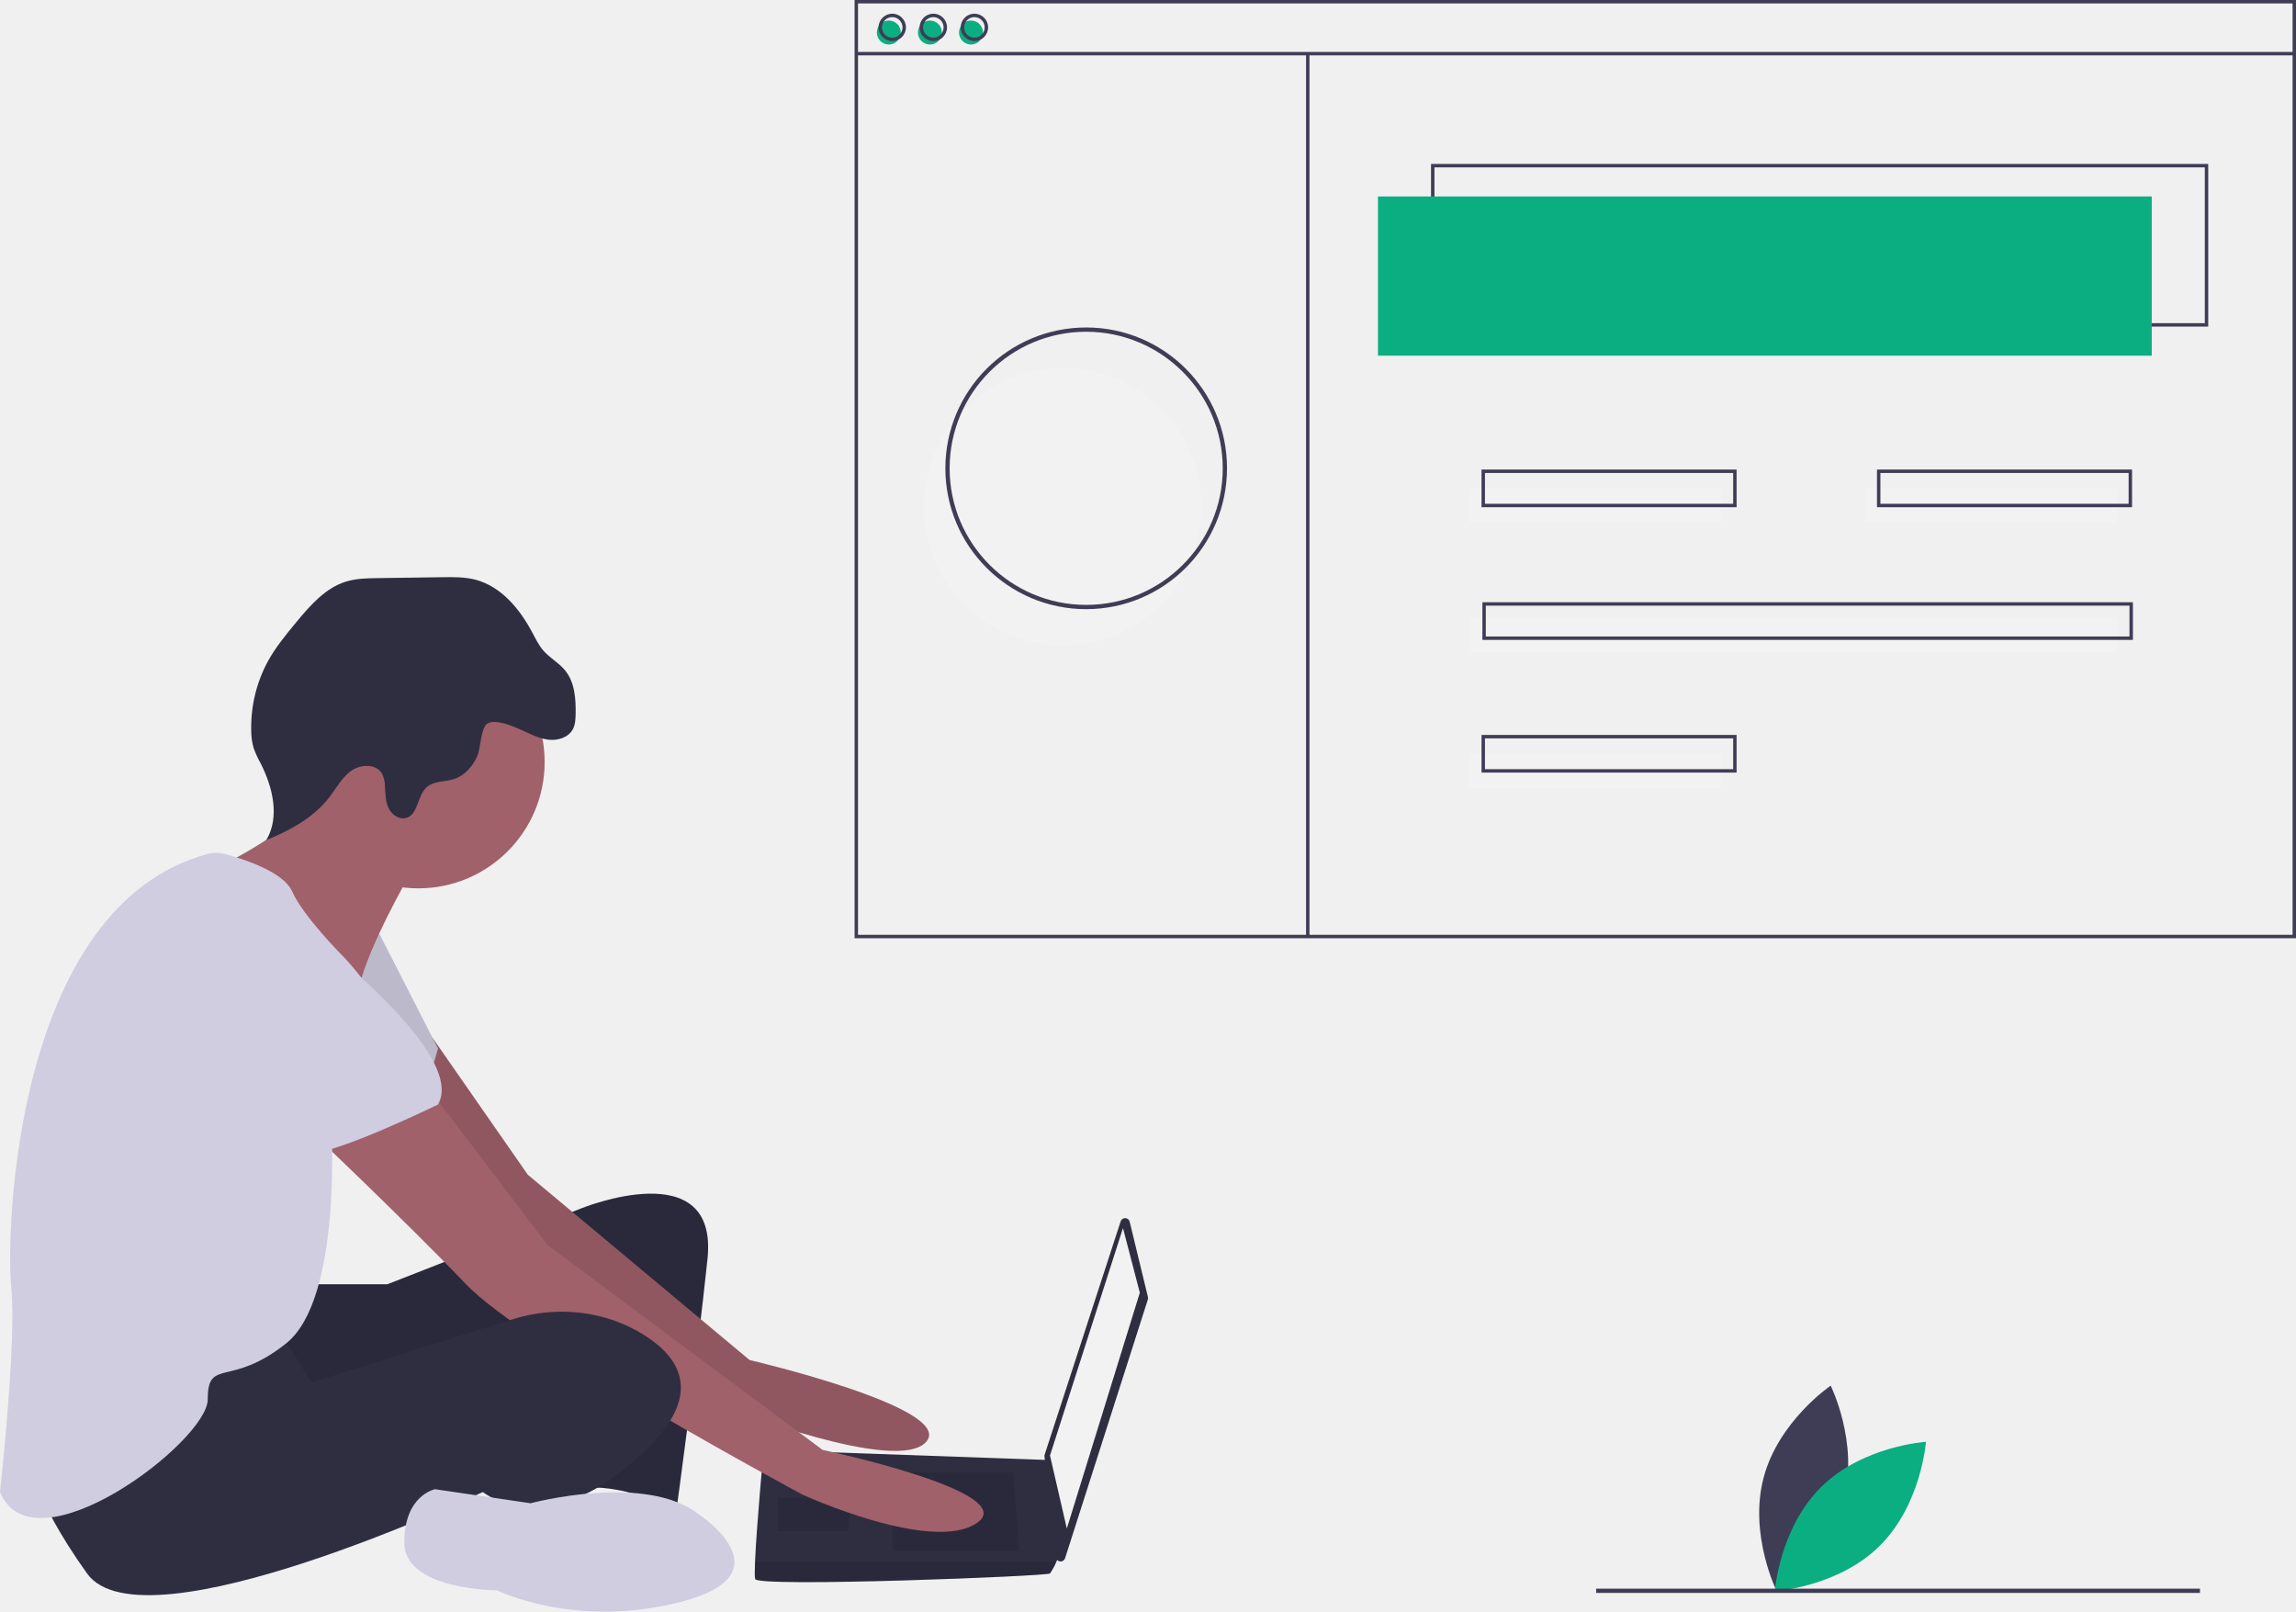
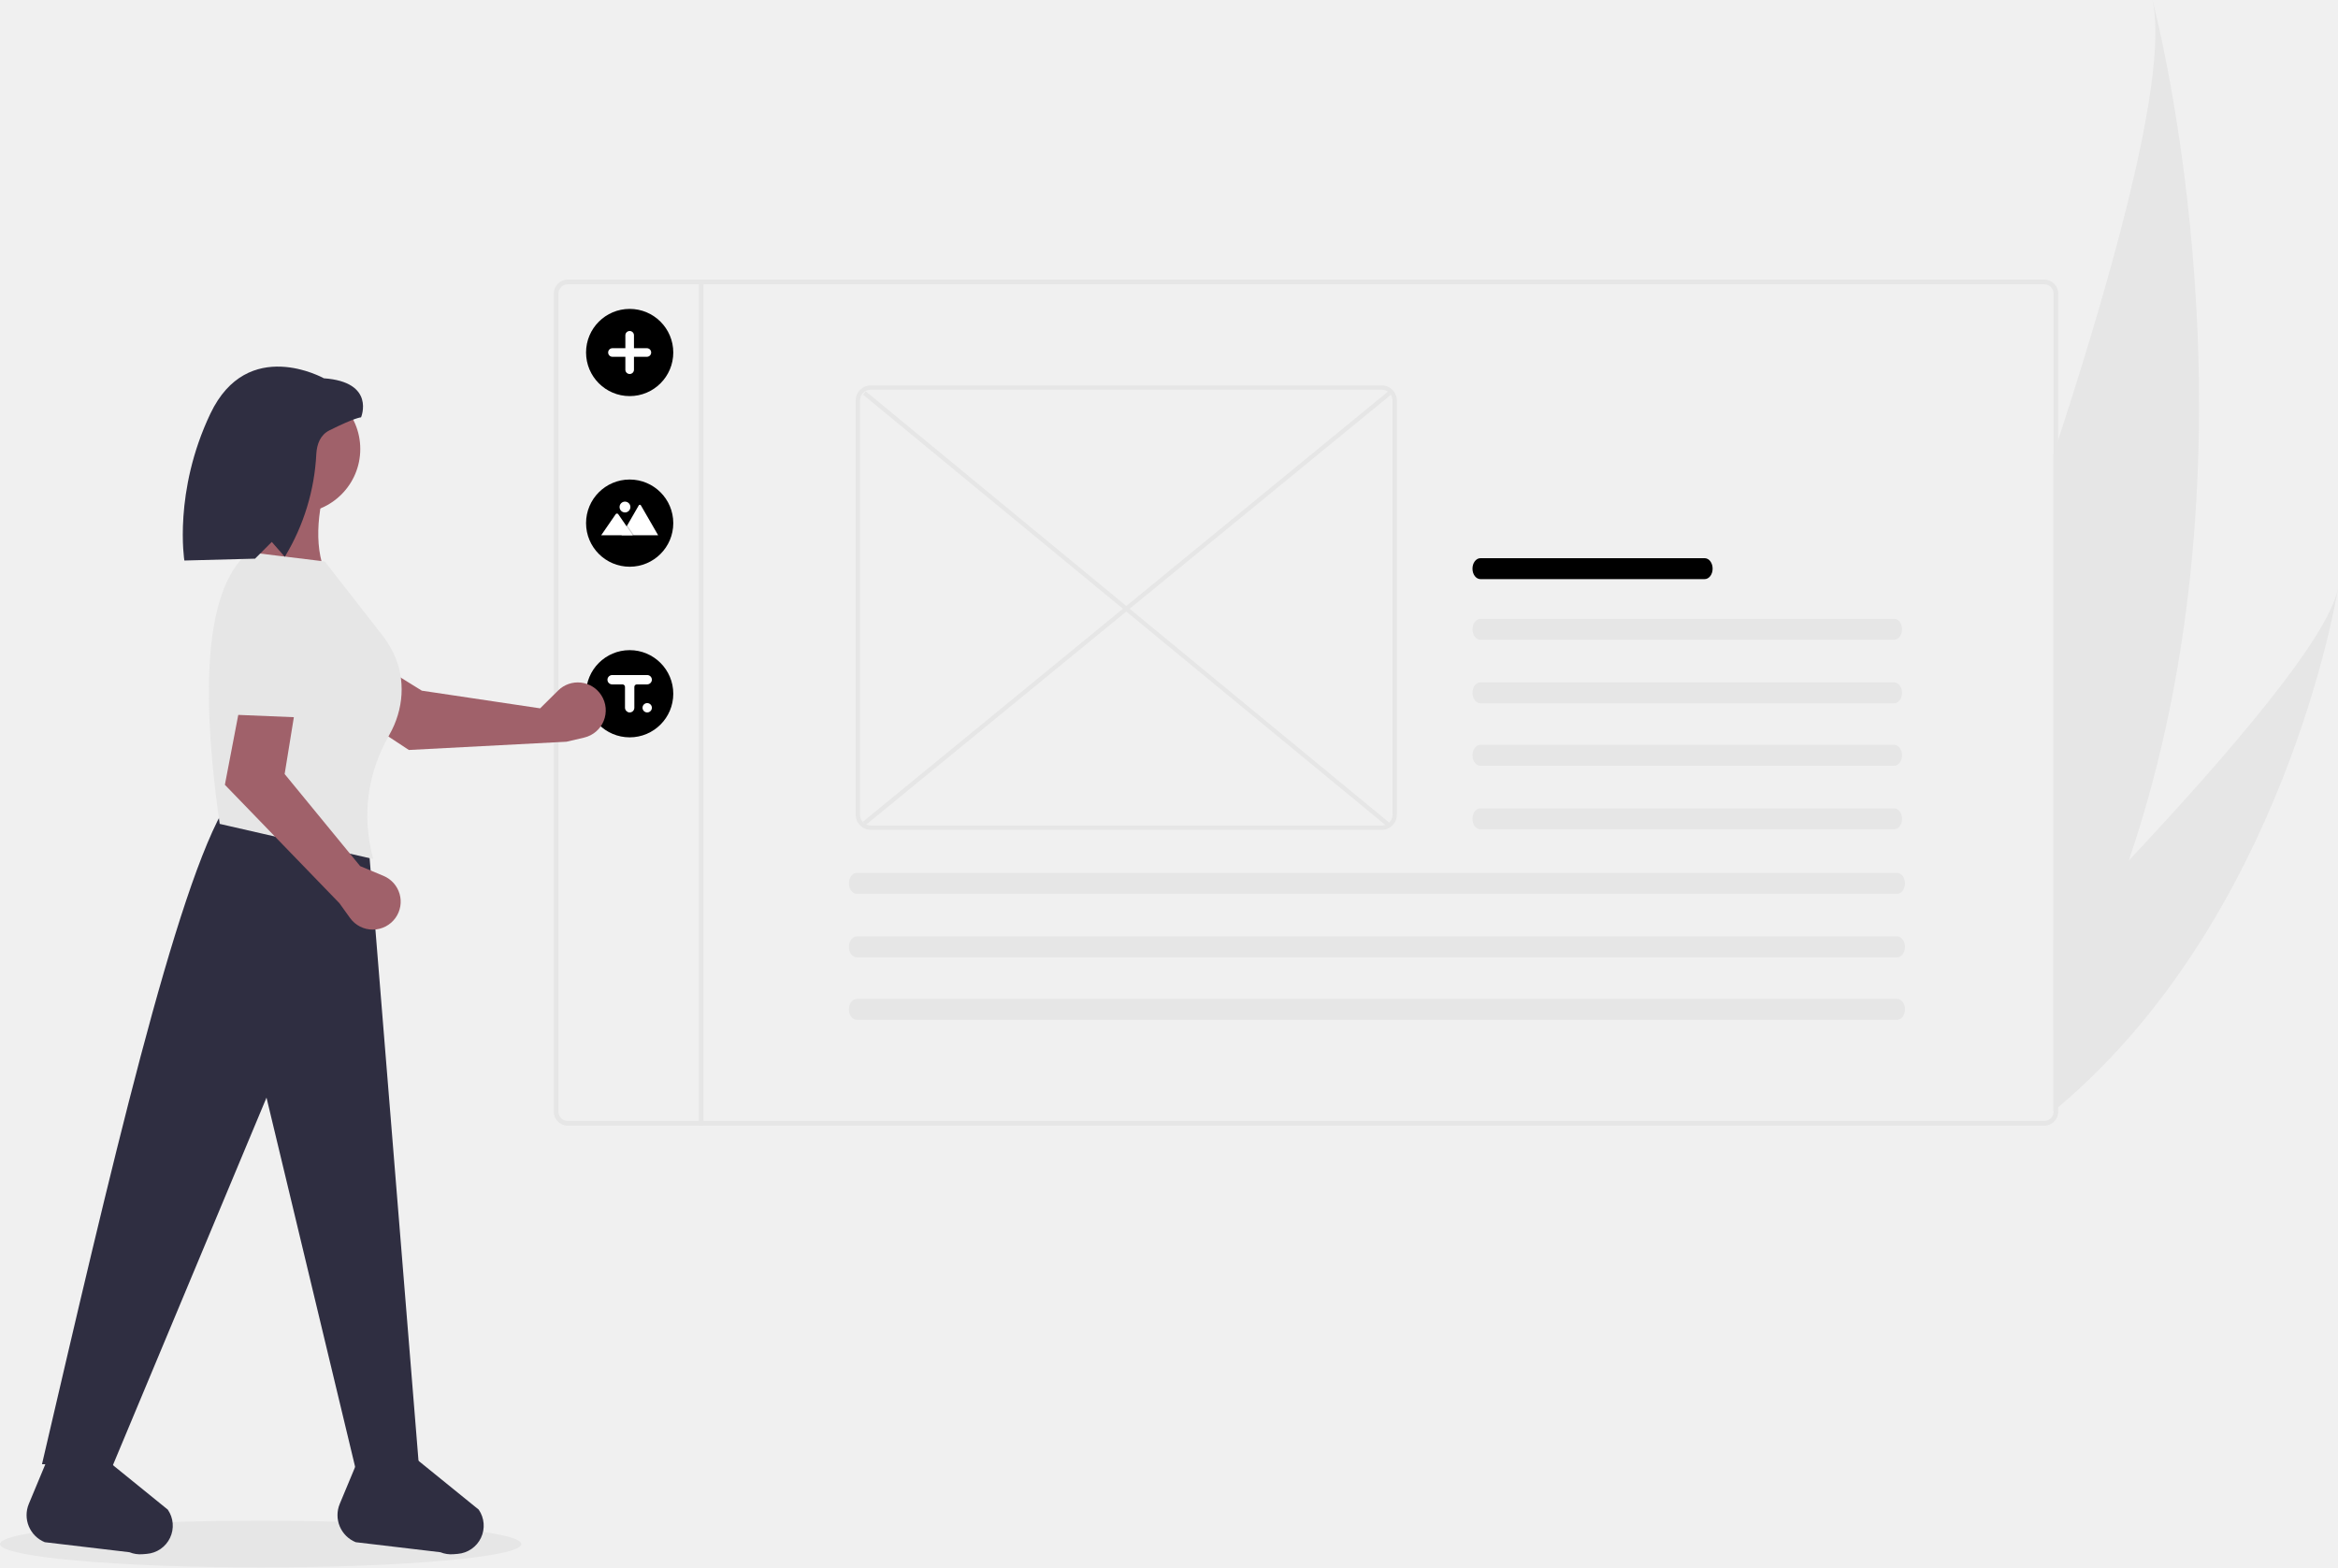
- <svg xmlns="http://www.w3.org/2000/svg" id="ade8c9af-7e2e-4eda-b5c8-b06129257226" data-name="Layer 1" width="1076.064" height="755.228" viewBox="0 0 1076.064 755.228">
-   <path d="M926.114,774.809c-6.985,26.598-31.459,43.22-31.459,43.22s-13.15-26.502-6.166-53.1,31.459-43.22,31.459-43.22S933.098,748.211,926.114,774.809Z" transform="translate(-61.96814 -72.38605)" fill="#3f3d56" />
-   <path d="M915.52,769.183c-19.563,19.327-21.751,48.831-21.751,48.831s29.528-1.831,49.091-21.159,21.751-48.831,21.751-48.831S935.082,749.855,915.52,769.183Z" transform="translate(-61.96814 -72.38605)" fill="#0bae81" />
-   <path d="M206.702,674.194h36.841l90.788-35.526s64.472-26.315,59.209,23.684-14.473,117.103-14.473,117.103-28.947-13.158-44.736-9.21-5.263-80.262-5.263-80.262-128.945,61.841-140.787,53.946-14.473-63.157-14.473-63.157Z" transform="translate(-61.96814 -72.38605)" fill="#2f2e41" />
-   <path d="M206.702,674.194h36.841l90.788-35.526s64.472-26.315,59.209,23.684-14.473,117.103-14.473,117.103-28.947-13.158-44.736-9.21-5.263-80.262-5.263-80.262-128.945,61.841-140.787,53.946-14.473-63.157-14.473-63.157Z" transform="translate(-61.96814 -72.38605)" opacity="0.1" />
-   <path d="M264.746,558.82l44.586,64.059L413.277,709.72s96.051,22.368,82.893,38.157S402.751,732.088,402.751,732.088s-119.735-86.84-123.682-93.419S231.702,570.249,231.702,570.249Z" transform="translate(-61.96814 -72.38605)" fill="#a0616a" />
-   <path d="M264.746,558.82l44.586,64.059L413.277,709.72s96.051,22.368,82.893,38.157S402.751,732.088,402.751,732.088s-119.735-86.84-123.682-93.419S231.702,570.249,231.702,570.249Z" transform="translate(-61.96814 -72.38605)" opacity="0.1" />
-   <path d="M238.281,507.092l28.947,56.578s-6.579,27.631-17.105,30.263-55.262-34.21-55.262-34.21Z" transform="translate(-61.96814 -72.38605)" fill="#d0cde1" />
-   <path d="M238.281,507.092l28.947,56.578s-6.579,27.631-17.105,30.263-55.262-34.21-55.262-34.21Z" transform="translate(-61.96814 -72.38605)" opacity="0.1" />
-   <path d="M591.419,644.9,599.97,680.172a2.203,2.203,0,0,1-.043,1.19L561.14,802.574a2.203,2.203,0,0,1-4.287-.423l-5.366-47.219a2.203,2.203,0,0,1,.094-.931L587.184,644.737A2.203,2.203,0,0,1,591.419,644.9Z" transform="translate(-61.96814 -72.38605)" fill="#2f2e41" />
-   <polygon points="526.306 575.493 534.2 605.756 499.99 716.28 492.096 682.07 526.306 575.493" fill="#f2f2f2" />
-   <path d="M415.909,812.35c1.316,3.947,136.839-1.316,138.155-2.632a28.561,28.561,0,0,0,2.895-5.263c1.237-2.632,2.368-5.263,2.368-5.263L554.064,756.588l-134.208-4.763s-3.355,36.105-4.039,52.631C415.646,808.626,415.646,811.56,415.909,812.35Z" transform="translate(-61.96814 -72.38605)" fill="#2f2e41" />
-   <polygon points="474.991 689.965 477.622 726.806 418.413 726.806 418.413 689.965 474.991 689.965" opacity="0.1" />
-   <polygon points="398.677 701.806 399.03 701.736 397.361 717.596 364.467 717.596 364.467 701.806 398.677 701.806" opacity="0.1" />
-   <path d="M415.909,812.35c1.316,3.947,136.839-1.316,138.155-2.632a28.561,28.561,0,0,0,2.895-5.263H415.817C415.646,808.626,415.646,811.56,415.909,812.35Z" transform="translate(-61.96814 -72.38605)" opacity="0.1" />
-   <circle cx="196.049" cy="357.076" r="59.209" fill="#a0616a" />
-   <path d="M254.07,482.093s-19.736,34.21-23.684,52.631-59.209-36.841-59.209-36.841l-7.237-19.079s51.973-24.342,48.025-44.078S254.07,482.093,254.07,482.093Z" transform="translate(-61.96814 -72.38605)" fill="#a0616a" />
-   <path d="M264.596,584.722l53.946,71.051,128.945,96.051s93.419,19.736,72.367,34.21-81.577-13.158-81.577-13.158S308.016,703.141,280.385,674.194s-78.946-77.63-78.946-77.63Z" transform="translate(-61.96814 -72.38605)" fill="#a0616a" />
-   <path d="M192.229,695.247,208.018,720.246l94.231-29.646c20.676-6.505,43.348-4.111,61.687,7.442,16.447,10.362,26.973,26.809,3.289,51.15-47.368,48.683-78.946,22.368-78.946,22.368S129.072,846.559,102.757,809.718s-27.631-55.262-27.631-55.262S176.44,691.299,192.229,695.247Z" transform="translate(-61.96814 -72.38605)" fill="#2f2e41" />
-   <path d="M389.593,782.087s42.104,27.631-7.895,40.789-86.84-5.263-86.84-5.263-43.42,0-43.42-22.368,14.473-25,14.473-25l44.736,6.579S364.594,762.351,389.593,782.087Z" transform="translate(-61.96814 -72.38605)" fill="#d0cde1" />
-   <path d="M306.589,414.568c4.03,1.797,8.026,3.923,12.408,4.444s9.371-1.008,11.444-4.903c1.12-2.104,1.248-4.578,1.3-6.961.158-7.225-.364-15.036-4.943-20.627-2.914-3.559-7.167-5.802-10.184-9.274-2.161-2.488-3.599-5.503-5.148-8.411-5.866-11.017-14.551-21.606-26.622-24.782-5.04-1.326-10.328-1.262-15.539-1.188l-30.397.429c-4.919.069-9.914.15-14.623,1.574-9.784,2.958-16.908,11.186-23.432,19.054-4.881,5.887-9.775,11.834-13.439,18.547a65.079,65.079,0,0,0-7.714,31.887,29.833,29.833,0,0,0,1.093,8.437,46.822,46.822,0,0,0,3.316,7.284c5.7,11.197,9.085,25.182,2.665,35.983,11.152-4.555,22.186-10.528,29.542-20.068,3.291-4.267,5.872-9.263,10.258-12.395s11.532-3.403,14.346,1.193a12.857,12.857,0,0,1,1.451,6.022c.206,3.45.2,7.033,1.663,10.164s4.947,5.658,8.273,4.721c5.729-1.614,5.18-10.406,9.593-14.4,3.351-3.033,8.521-2.453,12.826-3.83,5.016-1.604,8.779-5.95,10.924-10.759,1.63-3.656,1.606-13.223,4.691-15.203C294.208,409.022,303.004,412.969,306.589,414.568Z" transform="translate(-61.96814 -72.38605)" fill="#2f2e41" />
-   <path d="M159.24,472.562a15.616,15.616,0,0,1,8.128.021c8.446,2.268,27.38,8.27,31.44,17.405,5.263,11.842,23.684,30.263,23.684,30.263s25,25,19.736,42.104-25,36.841-25,36.841,5.263,81.577-21.052,102.63-36.841,6.579-36.841,26.315S77.757,809.718,61.968,771.561c0,0,7.895-71.051,5.263-96.051C64.638,650.871,68.434,497.145,159.24,472.562Z" transform="translate(-61.96814 -72.38605)" fill="#d0cde1" />
-   <path d="M201.439,505.777s80.262,59.209,65.788,84.209c0,0-48.683,23.684-59.209,22.368s-51.315-47.368-61.841-51.315S130.388,486.04,201.439,505.777Z" transform="translate(-61.96814 -72.38605)" fill="#d0cde1" />
-   <circle cx="498.064" cy="237.458" r="65" fill="#f2f2f2" />
-   <path d="M1096.898,225.427H732.649V149.207H1096.898ZM734.254,223.822h361.039v-73.01H734.254Z" transform="translate(-61.96814 -72.38605)" fill="#3f3d56" />
-   <rect x="645.809" y="92.065" width="362.644" height="74.615" fill="#0bae81" />
-   <circle cx="416.565" cy="15.244" r="5.616" fill="#0bae81" />
-   <circle cx="435.82" cy="15.244" r="5.616" fill="#0bae81" />
-   <circle cx="455.076" cy="15.244" r="5.616" fill="#0bae81" />
-   <path d="M1138.032,512.052H462.487V72.386h675.545Zm-673.94-1.605h672.336V73.991H464.092Z" transform="translate(-61.96814 -72.38605)" fill="#3f3d56" />
-   <rect x="401.321" y="24.338" width="673.94" height="1.605" fill="#3f3d56" />
-   <path d="M480.138,91.641a6.418,6.418,0,1,1,6.418-6.418A6.426,6.426,0,0,1,480.138,91.641Zm0-11.232a4.814,4.814,0,1,0,4.814,4.814A4.819,4.819,0,0,0,480.138,80.409Z" transform="translate(-61.96814 -72.38605)" fill="#3f3d56" />
-   <path d="M499.393,91.641a6.418,6.418,0,1,1,6.418-6.418A6.426,6.426,0,0,1,499.393,91.641Zm0-11.232a4.814,4.814,0,1,0,4.814,4.814A4.819,4.819,0,0,0,499.393,80.409Z" transform="translate(-61.96814 -72.38605)" fill="#3f3d56" />
-   <path d="M518.649,91.641A6.418,6.418,0,1,1,525.067,85.223,6.426,6.426,0,0,1,518.649,91.641Zm0-11.232a4.814,4.814,0,1,0,4.814,4.814A4.819,4.819,0,0,0,518.649,80.409Z" transform="translate(-61.96814 -72.38605)" fill="#3f3d56" />
-   <rect x="612.109" y="25.14" width="1.605" height="414.346" fill="#3f3d56" />
-   <rect x="688.733" y="228.859" width="117.94" height="16.046" fill="#f2f2f2" />
-   <rect x="874.067" y="228.859" width="117.94" height="16.046" fill="#f2f2f2" />
-   <path d="M875.861,310.07H756.317V292.42H875.861Zm-117.94-1.605H874.257V294.024H757.922Z" transform="translate(-61.96814 -72.38605)" fill="#3f3d56" />
-   <rect x="688.733" y="353.217" width="117.94" height="16.046" fill="#f2f2f2" />
-   <path d="M875.861,434.428H756.317V416.778H875.861Zm-117.94-1.605H874.257V418.382H757.922Z" transform="translate(-61.96814 -72.38605)" fill="#3f3d56" />
-   <rect x="689.134" y="289.433" width="303.273" height="16.046" fill="#f2f2f2" />
-   <path d="M1061.596,372.249H756.718V354.599h304.878ZM758.323,370.645h301.669V356.203H758.323Z" transform="translate(-61.96814 -72.38605)" fill="#3f3d56" />
-   <path d="M1061.195,310.07H941.651V292.42H1061.195Zm-117.94-1.605h116.335V294.024H943.255Z" transform="translate(-61.96814 -72.38605)" fill="#3f3d56" />
-   <path d="M571.032,357.844a66,66,0,1,1,66-66A66.075,66.075,0,0,1,571.032,357.844Zm0-130a64,64,0,1,0,64,64A64.073,64.073,0,0,0,571.032,227.844Z" transform="translate(-61.96814 -72.38605)" fill="#3f3d56" />
-   <rect x="748.064" y="744.458" width="283" height="2" fill="#3f3d56" />
+ <svg xmlns="http://www.w3.org/2000/svg" id="b8a77818-6ab0-46b3-bde5-d559b2498a42" data-name="Layer 1" width="1000.1" height="670.62" viewBox="0 0 1000.1 670.62">
+   <path d="M1010.56,482.85a455.603,455.603,0,0,1-30.18,69.41c-.66,1.22-1.33,2.44-2,3.66V309c.67-2.04,1.34-4.07,2-6.11,26.91-82.58,46.9-159.04,40.29-188.2C1022.61,122.03,1070.48,307.39,1010.56,482.85Z" transform="translate(-99.95001 -114.69)" fill="#e6e6e6" />
+   <path d="M1100.05,366.48c-.74,4.64-23.65,140.99-119.67,221.94-.66.57-1.33,1.12-2,1.67V516.41c.66-.68,1.33-1.36,2-2.05,9.84-10.1,20.05-20.73,30.18-31.51C1053.99,436.58,1095.85,387.57,1100.05,366.48Z" transform="translate(-99.95001 -114.69)" fill="#e6e6e6" />
+   <ellipse cx="111.5" cy="660.62" rx="111.5" ry="10" fill="#e6e6e6" />
+   <path d="M974.38,234.31H342.83a5.998,5.998,0,0,0-6,6v350a5.998,5.998,0,0,0,6,6H974.38a5.998,5.998,0,0,0,6-6v-350A5.998,5.998,0,0,0,974.38,234.31Zm4,356a3.999,3.999,0,0,1-4,4H342.83a3.999,3.999,0,0,1-4-4v-350a3.999,3.999,0,0,1,4-4H974.38a3.999,3.999,0,0,1,4,4Z" transform="translate(-99.95001 -114.69)" fill="#e6e6e6" />
+   <rect x="298.89" y="119.62" width="2" height="362" fill="#e6e6e6" />
+   <path d="M350.641,265.508a18.654,18.654,0,1,1,18.654,18.654A18.675,18.675,0,0,1,350.641,265.508Z" transform="translate(-99.95001 -114.69)" fill="#000000" />
+   <path d="M350.641,338.508a18.654,18.654,0,1,1,18.654,18.654A18.675,18.675,0,0,1,350.641,338.508Z" transform="translate(-99.95001 -114.69)" fill="#000000" />
+   <path d="M350.641,411.508a18.654,18.654,0,1,1,18.654,18.654A18.675,18.675,0,0,1,350.641,411.508Z" transform="translate(-99.95001 -114.69)" fill="#000000" />
+   <path d="M361.935,263.668h5.52v-5.52a1.84,1.84,0,1,1,3.68,0v5.52h5.52a1.84,1.84,0,0,1,0,3.68h-5.52v5.52a1.84,1.84,0,0,1-3.68,0V267.348h-5.52a1.84,1.84,0,1,1,0-3.68Z" transform="translate(-99.95001 -114.69)" fill="#fff" />
+   <path d="M365.806,343.706h15.617a.318.318,0,0,0,.058-.005l-7.386-12.794a.517.517,0,0,0-.9,0l-4.957,8.586-.237.411Z" transform="translate(-99.95001 -114.69)" fill="#fff" />
+   <polygon points="265.856 229.016 271.188 229.016 268.57 225.214 268.382 224.94 268.288 224.803 268.05 225.214 265.856 229.016" opacity="0.2" style="isolation:isolate" />
+   <path d="M357.11,343.706h13.508l-2.618-3.802-.188-.274-3.411-4.955a.69.69,0,0,0-1.024-.061.615.615,0,0,0-.049.061Z" transform="translate(-99.95001 -114.69)" fill="#fff" />
+   <circle cx="267.341" cy="216.934" r="2.314" fill="#fff" />
+   <rect x="436.771" y="373.998" width="290.485" height="1.837" transform="translate(-205.7421 339.1264) rotate(-39.33239)" fill="#e6e6e6" />
+   <rect x="581.096" y="229.841" width="1.837" height="291.069" transform="translate(-177.7555 471.126) rotate(-50.50975)" fill="#e6e6e6" />
+   <path d="M691.032,279.588H472.415a6.437,6.437,0,0,0-6.43,6.43V463.299a6.438,6.438,0,0,0,6.43,6.43H691.032a6.437,6.437,0,0,0,6.43-6.43V286.018a6.437,6.437,0,0,0-6.43-6.43ZM472.415,467.892a4.598,4.598,0,0,1-4.593-4.593V286.018a4.598,4.598,0,0,1,4.593-4.593H691.032a4.598,4.598,0,0,1,4.593,4.593V463.299a4.598,4.598,0,0,1-4.593,4.593Z" transform="translate(-99.95001 -114.69)" fill="#e6e6e6" />
+   <g id="b7202e77-47b3-4d88-8d2a-2206841e46b2" data-name="Path 40">
+     <path d="M733.164,379.455c-1.88.041-3.38,2.078-3.349,4.551.03,2.416,1.512,4.365,3.349,4.404H910.11c1.88.041,3.43-1.931,3.461-4.404s-1.469-4.511-3.349-4.551q-.056-.001-.112,0Z" transform="translate(-99.95001 -114.69)" fill="#e6e6e6" />
+   </g>
+   <path id="bfc1215b-6465-4563-8feb-7e589d2c97b6" data-name="Path 40" d="M733.164,353.512c-1.88.041-3.38,2.078-3.349,4.551.03,2.416,1.512,4.365,3.349,4.404h95.916c1.88.041,3.43-1.931,3.461-4.404s-1.469-4.511-3.349-4.551q-.056-.001-.112,0Z" transform="translate(-99.95001 -114.69)" fill="#000000" />
+   <g id="e482ad8c-5b59-4aa3-8d0a-acebf632571d" data-name="Path 40">
+     <path d="M733.164,406.634c-1.88.041-3.38,2.078-3.349,4.551.03,2.416,1.512,4.365,3.349,4.404H910.11c1.88.041,3.43-1.931,3.461-4.404s-1.469-4.511-3.349-4.551q-.056-.001-.112,0Z" transform="translate(-99.95001 -114.69)" fill="#e6e6e6" />
+   </g>
+   <g id="a4240805-a668-4077-939e-34c0ef9642f4" data-name="Path 40">
+     <path d="M733.164,433.375c-1.88.041-3.38,2.078-3.349,4.551.03,2.416,1.512,4.365,3.349,4.404H910.11c1.88.041,3.43-1.931,3.461-4.404s-1.469-4.511-3.349-4.551q-.056-.001-.112,0Z" transform="translate(-99.95001 -114.69)" fill="#e6e6e6" />
+   </g>
+   <g id="ecd3311d-200b-4df1-9e16-2b2cfcf2d576" data-name="Path 40">
+     <path d="M733.164,460.554c-1.88.041-3.38,2.078-3.349,4.551.03,2.416,1.512,4.365,3.349,4.404H910.11c1.88.041,3.43-1.931,3.461-4.404s-1.469-4.511-3.349-4.551q-.056-.001-.112,0Z" transform="translate(-99.95001 -114.69)" fill="#e6e6e6" />
+   </g>
+   <g id="b12ed9b2-cc32-4c4f-a9d5-2d1deb4d0e3e" data-name="Path 40">
+     <path d="M466.421,488.156c-1.88.041-3.38,2.078-3.349,4.551.03,2.416,1.512,4.365,3.349,4.404H911.367c1.88.041,3.43-1.931,3.461-4.404s-1.469-4.511-3.349-4.551q-.056-.001-.112,0Z" transform="translate(-99.95001 -114.69)" fill="#e6e6e6" />
+   </g>
+   <g id="e10bb4bc-6df1-41b6-ac46-84090840b498" data-name="Path 40">
+     <path d="M466.421,515.335c-1.88.041-3.38,2.078-3.349,4.551.03,2.416,1.512,4.365,3.349,4.404H911.367c1.88.041,3.43-1.931,3.461-4.404s-1.469-4.511-3.349-4.551q-.056-.001-.112,0Z" transform="translate(-99.95001 -114.69)" fill="#e6e6e6" />
+   </g>
+   <g id="e3c0a870-6a35-4470-a43f-0902a465f5fb" data-name="Path 40">
+     <path d="M466.421,542.076c-1.88.041-3.38,2.078-3.349,4.551.03,2.416,1.512,4.365,3.349,4.404H911.367c1.88.041,3.43-1.931,3.461-4.404s-1.469-4.511-3.349-4.551q-.056-.001-.112,0Z" transform="translate(-99.95001 -114.69)" fill="#e6e6e6" />
+   </g>
+   <path d="M279.498,746.22l-26.896-.845L213.95,584.31,148.021,742.09l-30.108-.946c28.624-122.863,57.423-247.99,79.198-282.708l60.467,17.504Z" transform="translate(-99.95001 -114.69)" fill="#2f2e41" />
+   <path d="M162.725,779.514l-1.867.149a12.101,12.101,0,0,1-5.524-.853L119.11,774.517a12.504,12.504,0,0,1-6.831-16.392L120.118,739.31h25.38L171.716,760.573A12.101,12.101,0,0,1,162.725,779.514Z" transform="translate(-99.95001 -114.69)" fill="#2f2e41" />
+   <path d="M295.725,779.514l-1.867.149a12.101,12.101,0,0,1-5.524-.853L252.11,774.517a12.504,12.504,0,0,1-6.831-16.392L253.118,739.31h25.38L304.716,760.573A12.101,12.101,0,0,1,295.725,779.514Z" transform="translate(-99.95001 -114.69)" fill="#2f2e41" />
+   <path d="M274.841,435.568l-47.526-31.327,21.969-13.304,31.11,19.254,50.605,7.562,7.693-7.627a11.958,11.958,0,0,1,18.501,2.061l0,0a11.958,11.958,0,0,1-7.359,18.075l-7.592,1.775Z" transform="translate(-99.95001 -114.69)" fill="#a0616a" />
+   <path d="M227.557,412.826c-5.308-10.982-14.546-19.989-27.097-27.331l24.669-24.736c11.871,6.693,22.288,17.402,31.97,30.143Z" transform="translate(-99.95001 -114.69)" fill="#e6e6e6" />
+   <circle cx="126.63" cy="192.102" r="27.482" fill="#a0616a" />
+   <path d="M240.472,362.865l-35.007-8.752c3.127-8.935,1.958-22.355,0-36.599h35.007C235.375,334.138,233.923,350.083,240.472,362.865Z" transform="translate(-99.95001 -114.69)" fill="#a0616a" />
+   <path d="M259.567,482.208l-65.639-15.021c-6.94-48.37-8.417-98.855,12.332-116.257l32.621,3.978,24.589,31.538a42.704,42.704,0,0,1,4.861,7.861c5.287,11.074,4.286,24.024-1.789,34.687C257.312,445.199,254.492,462.827,259.567,482.208Z" transform="translate(-99.95001 -114.69)" fill="#e6e6e6" />
+   <path d="M196.144,450.462l10.706-55.906,20.711,15.187-5.852,36.115,32.301,39.396,9.994,4.18a11.958,11.958,0,0,1,5.192,17.876l0,0a11.958,11.958,0,0,1-19.515.135l-4.551-6.331Z" transform="translate(-99.95001 -114.69)" fill="#a0616a" />
+   <path d="M236.623,383.471c-4.498,11.338-4.883,24.235-1.8,38.445L199.918,420.479c-3.101-13.27-2.26-28.187.575-43.936Z" transform="translate(-99.95001 -114.69)" fill="#e6e6e6" />
+   <path d="M238.483,276.539S205.863,258.24,189.95,291.656s-11.139,62.854-11.139,62.854L209.045,353.715l7.161-7.161,5.569,6.365.085-.137A93.839,93.839,0,0,0,235.256,308.904c.253-4.242,1.715-8.138,5.614-10.087,11.139-5.569,13.526-5.569,13.526-5.569S260.761,278.131,238.483,276.539Z" transform="translate(-99.95001 -114.69)" fill="#2f2e41" />
+   <path d="M376.796,403.508h-14.893a2.074,2.074,0,0,0-2.08,1.664,2.001,2.001,0,0,0,1.973,2.336h4.431a1.069,1.069,0,0,1,1.069,1.069v8.824a2.074,2.074,0,0,0,1.664,2.08,2.001,2.001,0,0,0,2.336-1.973v-8.931a1.069,1.069,0,0,1,1.069-1.069h4.324a2.074,2.074,0,0,0,2.08-1.664A2.001,2.001,0,0,0,376.796,403.508Z" transform="translate(-99.95001 -114.69)" fill="#fff" />
+   <circle cx="276.846" cy="302.818" r="2" fill="#fff" />
</svg>
